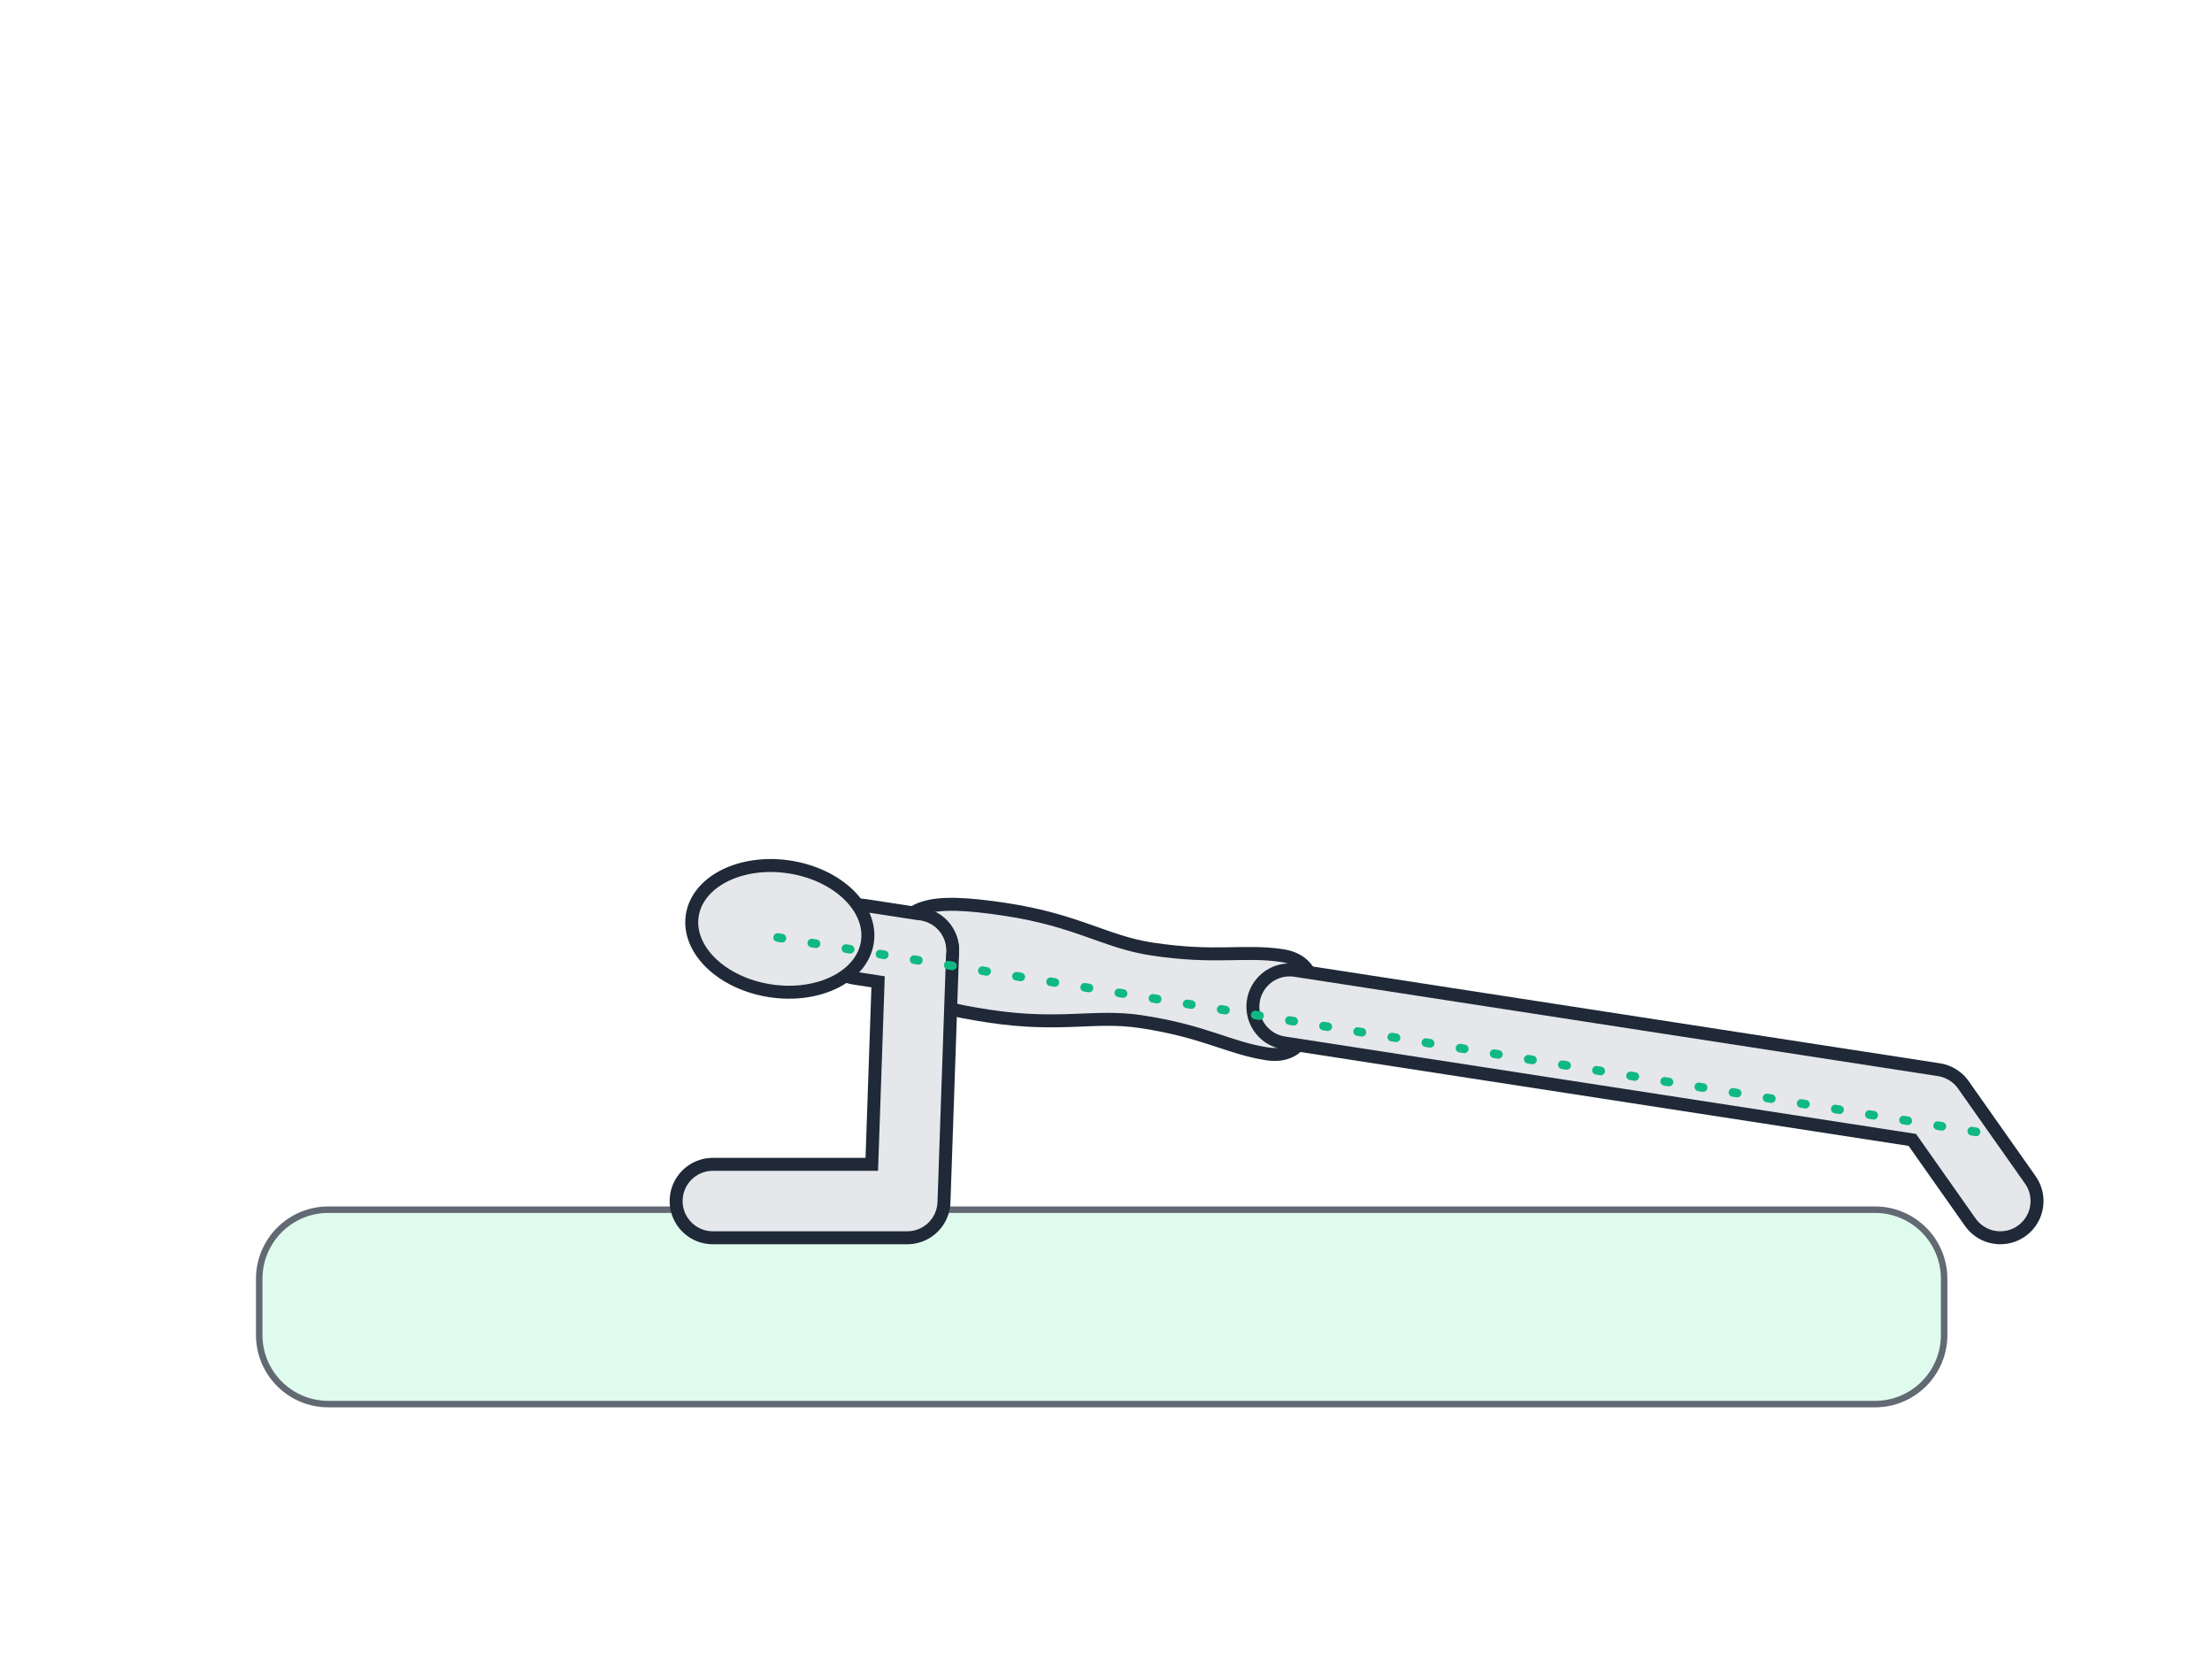
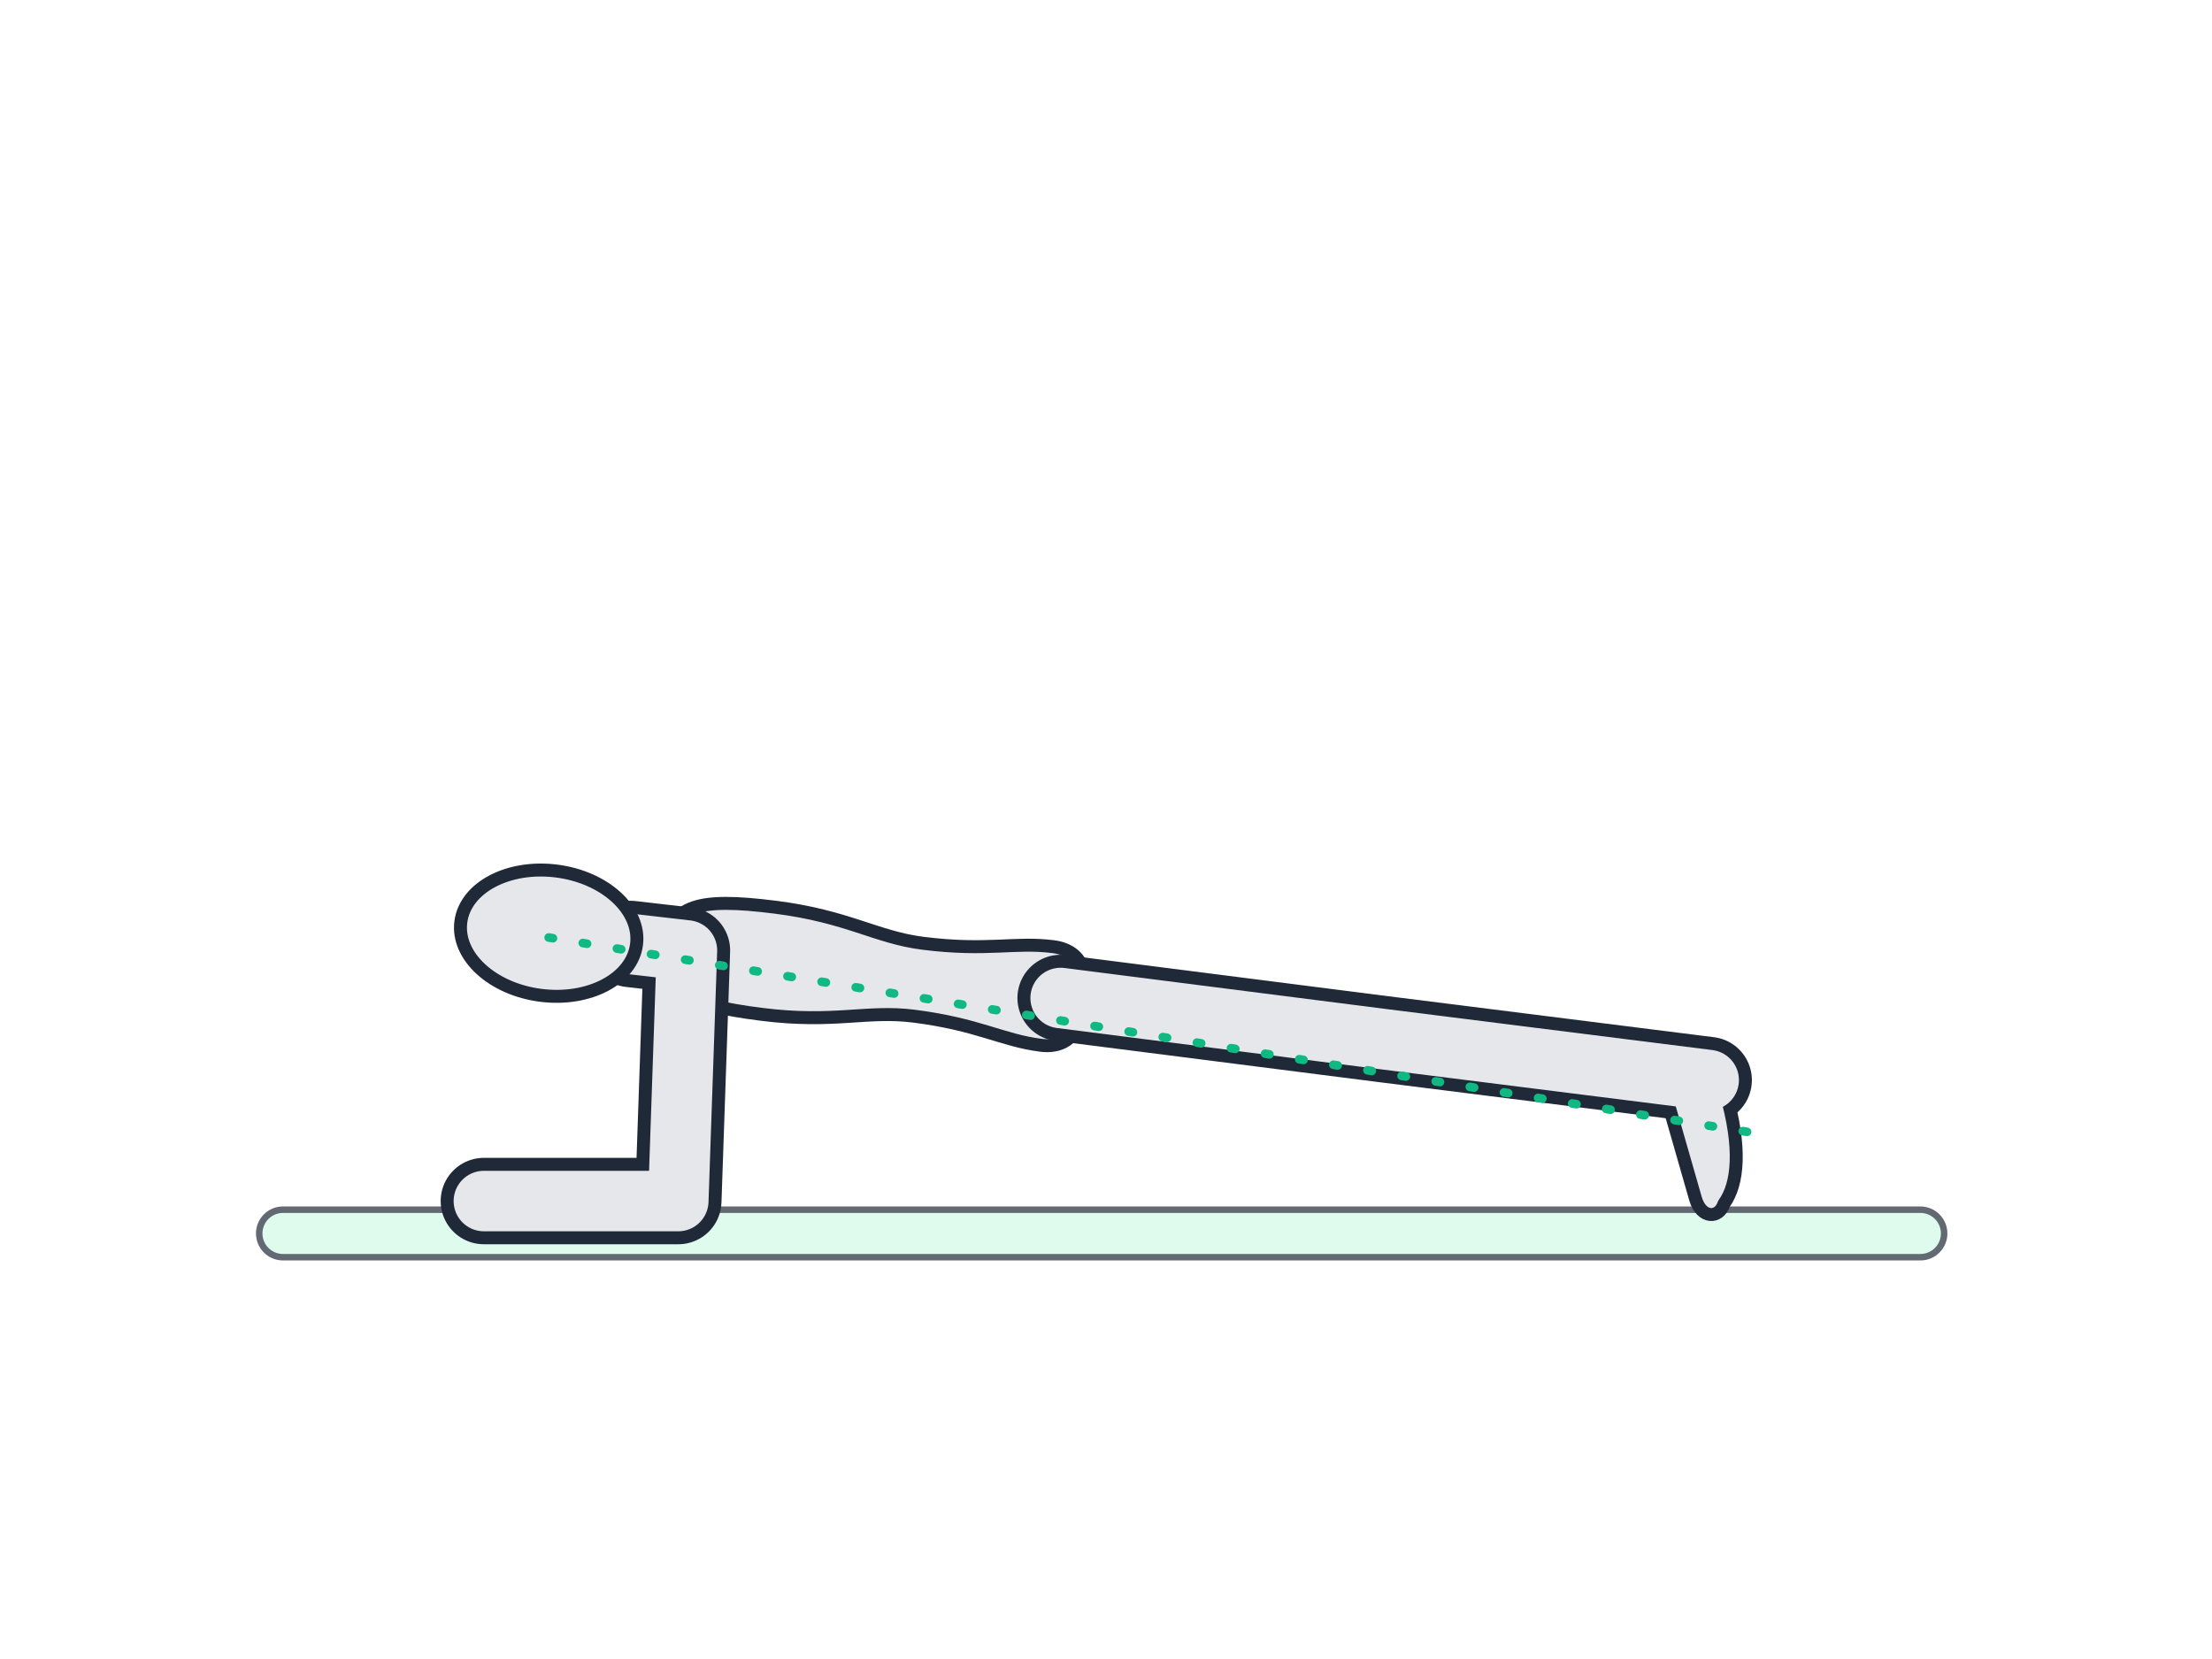
<svg xmlns="http://www.w3.org/2000/svg" viewBox="0 0 1024 768" role="img" aria-labelledby="c02t c02d">
  <defs>
-     <path id="trunk" d="M 0,-10 C 20,-10 25,2 25,38 C 25,72 17,86 17,108 C 17,138 23,150 23,168 C 23,182 12,186 0,186 C -12,186 -23,182 -23,168 C -23,150 -17,138 -17,108 C -17,86 -25,72 -25,38 C -25,2 -20,-10 0,-10 Z" />
-     <g id="c02-limbs" fill="none">
-       <line x1="424" y1="440" x2="398" y2="436" />
-       <polyline points="424,440 420,556 330,556" />
-       <polyline points="597,466 746,489 895,512 926,556" />
-     </g>
+     <path id="TK" d="M 0,-10 C 20,-10 25,2 25,38 C 25,72 17,86 17,108 C 17,138 23,150 23,168 C 23,182 12,186 0,186 C -12,186 -23,182 -23,168 C -23,150 -17,138 -17,108 C -17,86 -25,72 -25,38 C -25,2 -20,-10 0,-10 Z" />
+     <path id="FT" d="M 8,-6 C 34,-6 50,0 57,9 C 63,13 61,21 51,21 L -8,21 C -18,21 -18,-3 -9,-5 Z" />
  </defs>
  <g id="mat">
-     <rect x="120" y="560" width="780" height="90" rx="32" fill="#D1FAE5" stroke="#1F2937" stroke-width="3" opacity="0.7" />
+     <rect x="120" y="560" width="780" height="22" rx="11" fill="#D1FAE5" stroke="#1F2937" stroke-width="3" opacity="0.7" />
  </g>
-   <g id="body-end" />
-   <g id="body-start" stroke-linecap="round" stroke-linejoin="round">
-     <use href="#trunk" transform="translate(424 440) rotate(-81.4)" fill="#E5E7EB" stroke="#1F2937" stroke-width="6" />
-     <use href="#c02-limbs" stroke="#1F2937" stroke-width="40" />
-     <use href="#c02-limbs" stroke="#E5E7EB" stroke-width="28" />
-     <ellipse cx="361" cy="430" rx="29" ry="41" fill="#E5E7EB" stroke="#1F2937" stroke-width="6" transform="rotate(-81.4 361 430)" />
-   </g>
-   <g id="movement-arrows" />
-   <g id="safety-cues" fill="none" stroke="#10B981" stroke-width="4" stroke-linecap="round" stroke-dasharray="2 14">
-     <line x1="360" y1="434" x2="915" y2="524" />
+   <g transform="translate(-106 0)">
+     <g id="body-end" />
+     <g id="body-start" stroke-linecap="round" stroke-linejoin="round">
+       <use href="#TK" transform="translate(424 440) rotate(-82.8)" fill="#E5E7EB" stroke="#1F2937" stroke-width="6" />
+       <path d="M 424,440 L 420,556 L 330,556 M 597,462 L 746,481 L 897,500 M 424,440 L 398,437" fill="none" stroke="#1F2937" stroke-width="40" />
+       <use href="#FT" transform="translate(897 500) rotate(74)" fill="#E5E7EB" stroke="#1F2937" stroke-width="6" />
+       <path d="M 424,440 L 420,556 L 330,556 M 597,462 L 746,481 L 897,500 M 424,440 L 398,437" fill="none" stroke="#E5E7EB" stroke-width="28" />
+       <ellipse cx="360" cy="432" rx="29" ry="41" fill="#E5E7EB" stroke="#1F2937" stroke-width="6" transform="rotate(-82.7 360 432)" />
+     </g>
+     <g id="movement-arrows" />
+     <g id="safety-cues" fill="none" stroke="#10B981" stroke-width="4" stroke-linecap="round" stroke-dasharray="2 14">
+       <line x1="360" y1="434" x2="915" y2="524" />
+     </g>
  </g>
</svg>
